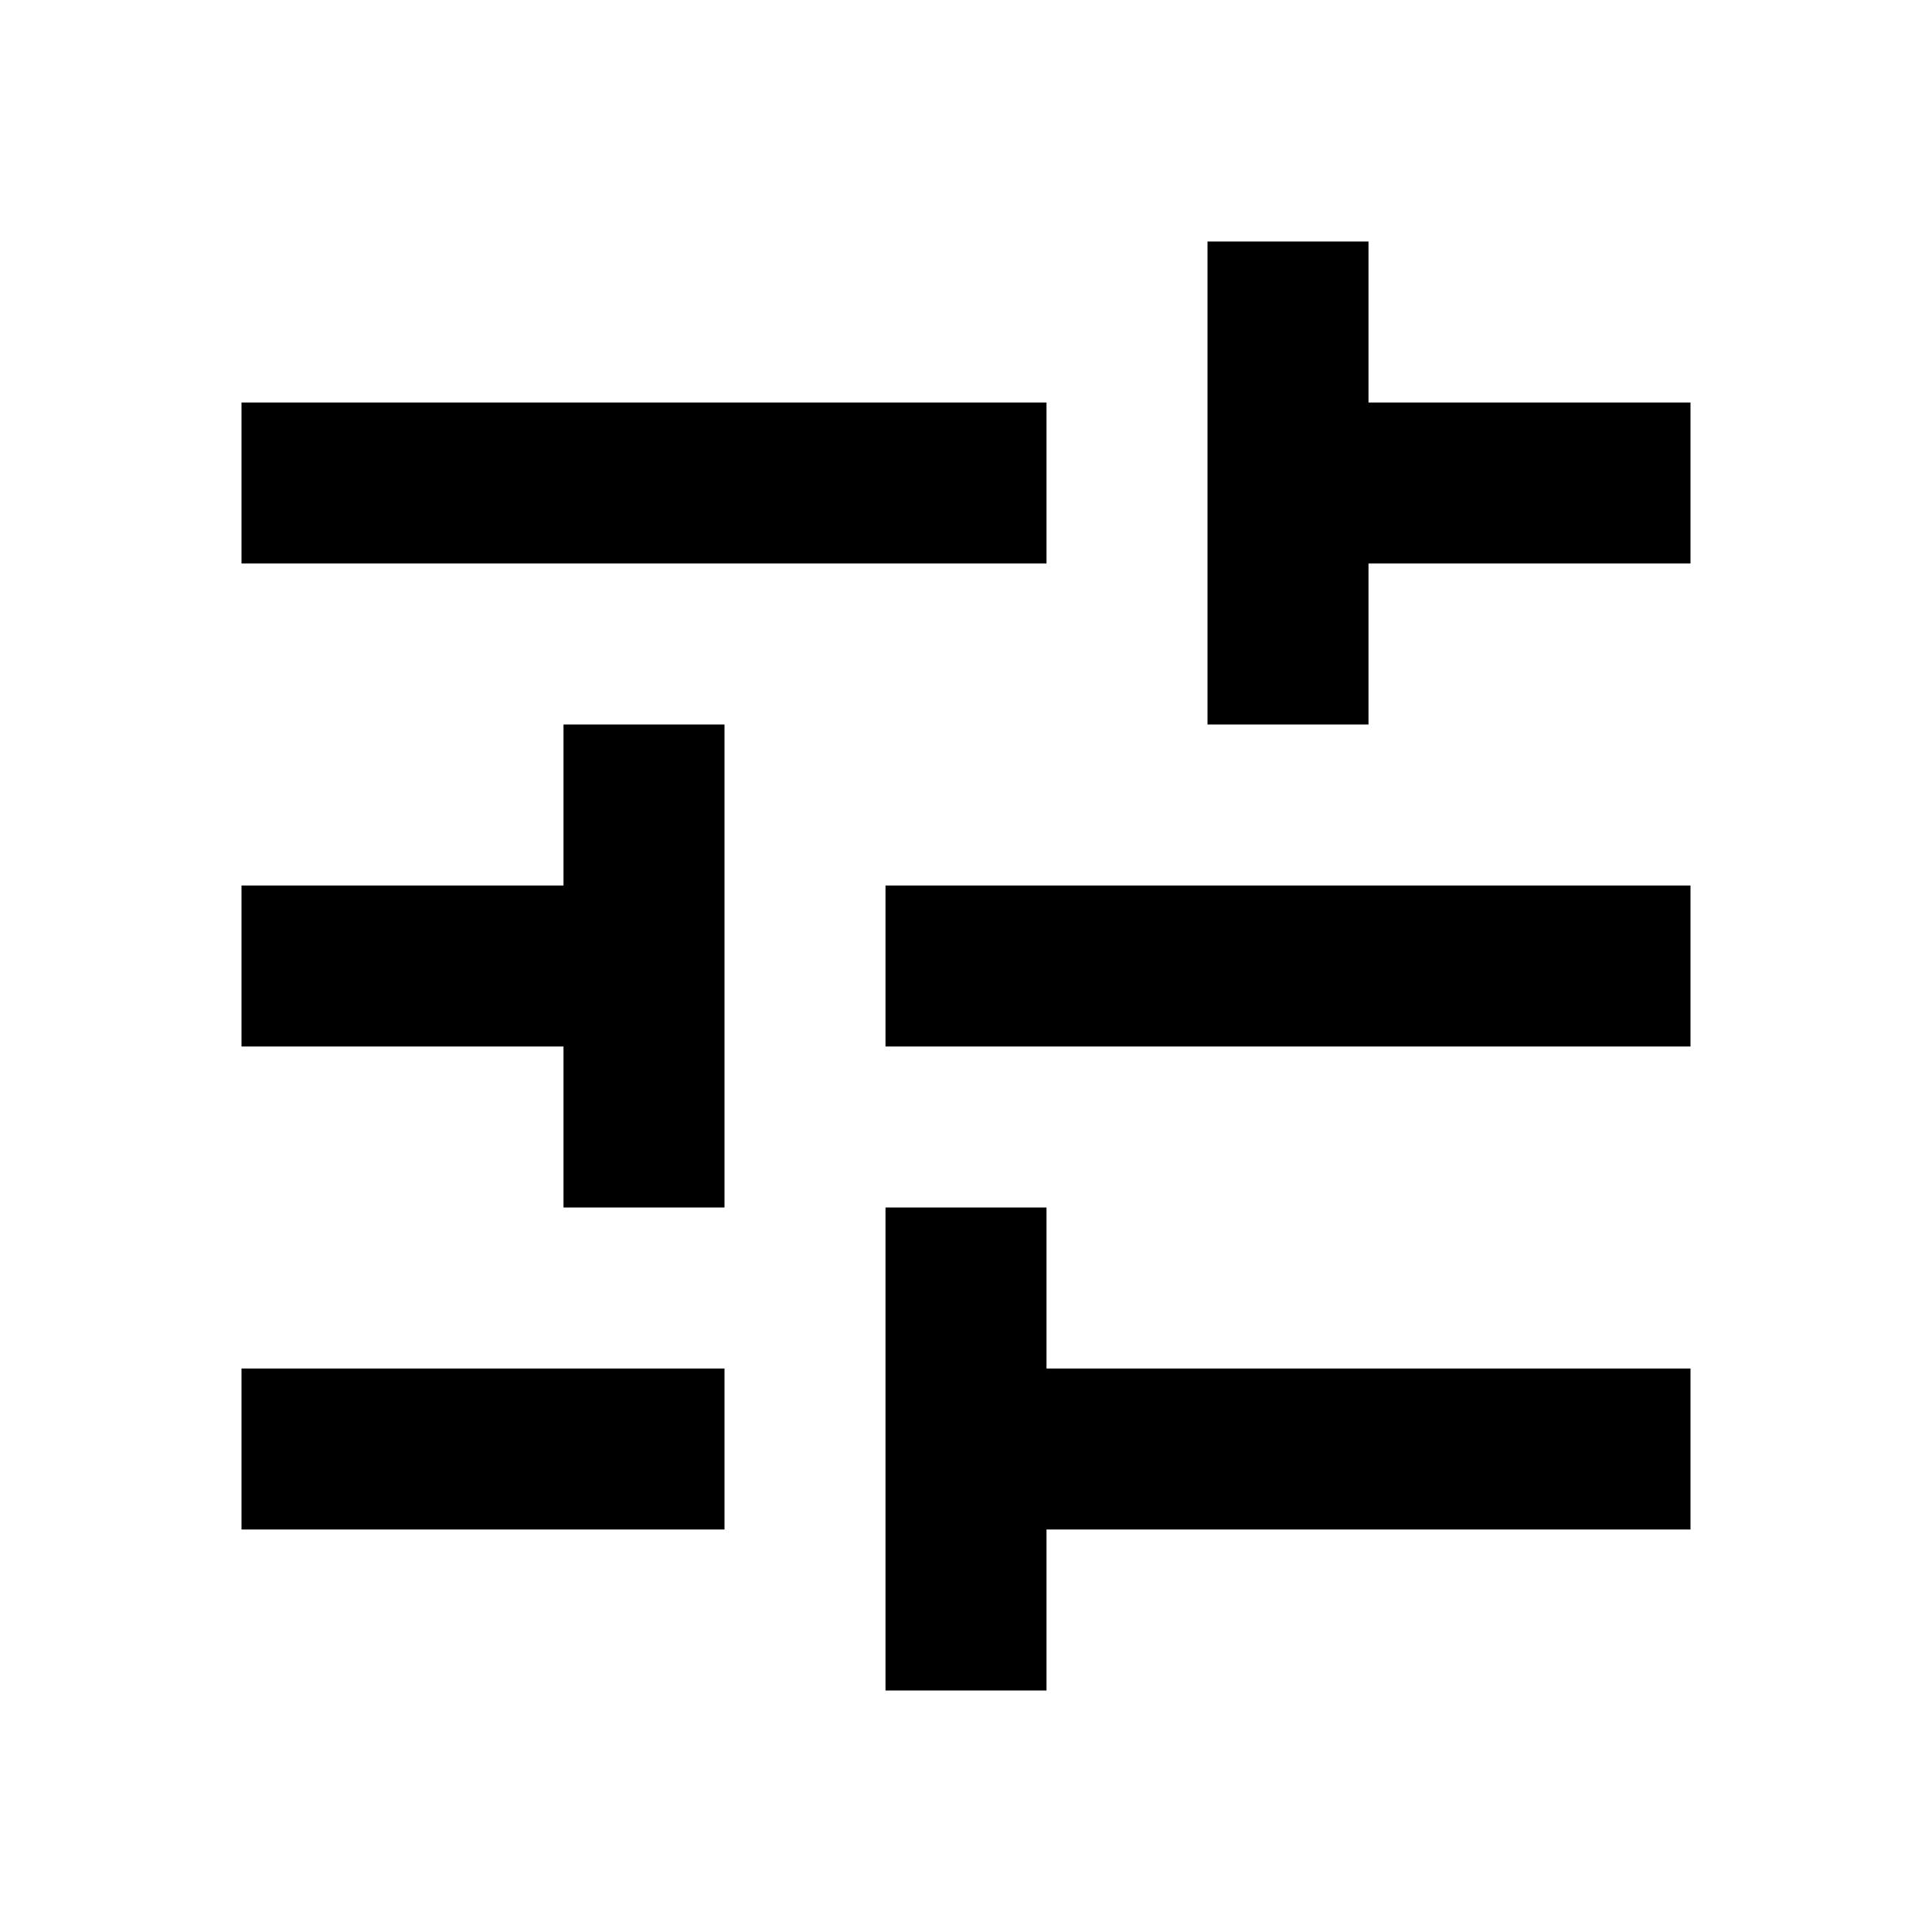
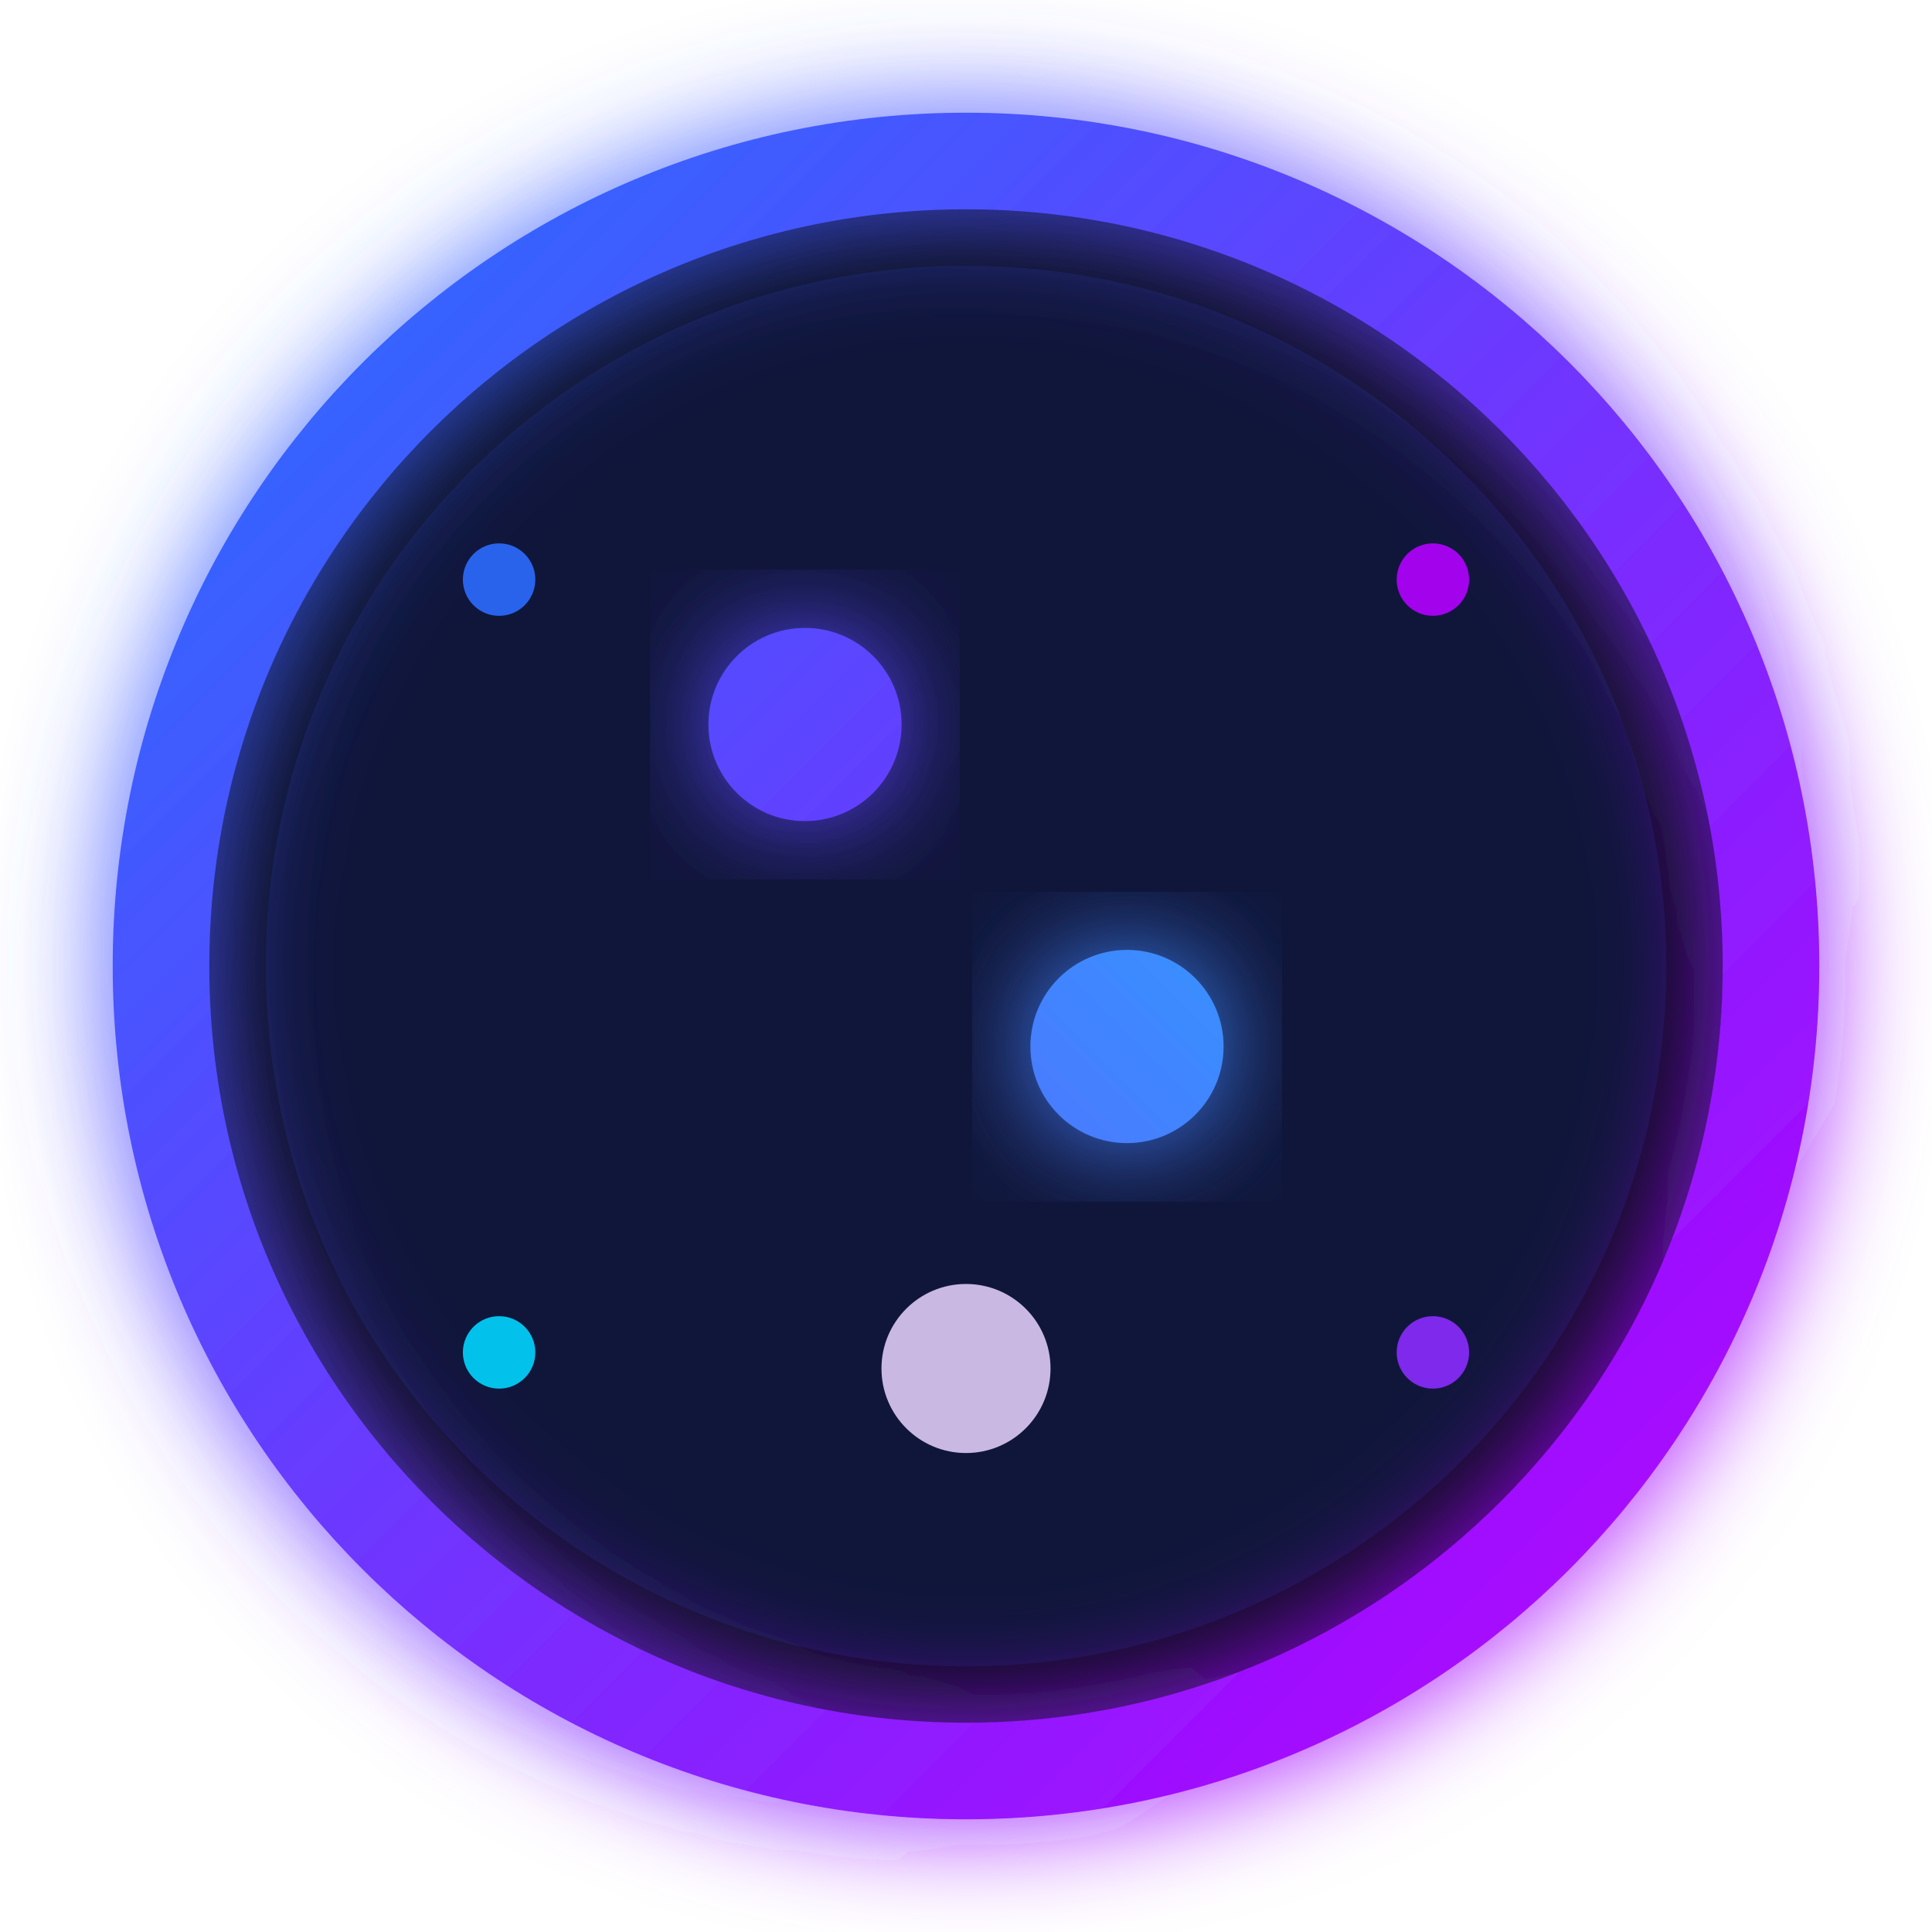
<svg xmlns="http://www.w3.org/2000/svg" width="24" height="24" viewBox="0 0 24 24">
-   <path fill="none" d="M0 0h24v24H0z" />
-   <path d="M3 17v2h6v-2H3zM3 5v2h10V5H3zm10 16v-2h8v-2h-8v-2h-2v6h2zM7 9v2H3v2h4v2h2V9H7zm14 4v-2H11v2h10zm-6-4h2V7h4V5h-4V3h-2v6z" />
+   <defs>
+     <linearGradient id="pb" x1="3" y1="3" x2="21" y2="21" gradientUnits="userSpaceOnUse">
+       <stop offset="0" stop-color="#2B6CFF" />
+       <stop offset="1" stop-color="#B200FF" />
+     </linearGradient>
+     <linearGradient id="pb2" x1="21" y1="3" x2="3" y2="21" gradientUnits="userSpaceOnUse">
+       <stop offset="0" stop-color="#00D5FF" />
+       <stop offset="1" stop-color="#8A2BFF" />
+     </linearGradient>
+     <filter id="softGlow" x="-30%" y="-30%" width="160%" height="160%">
+       <feGaussianBlur stdDeviation="0.7" result="b" />
+       <feMerge>
+         <feMergeNode in="b" />
+         <feMergeNode in="SourceGraphic" />
+       </feMerge>
+     </filter>
+   </defs>
+   <circle cx="12" cy="12" r="10" fill="#0B0E1C" />
+   <circle cx="12" cy="12" r="8.7" fill="#10163A" />
+   <circle cx="12" cy="12" r="10" fill="none" stroke="url(#pb)" stroke-width="1.2" filter="url(#softGlow)" />
+   <circle cx="6.2" cy="7.2" r="0.45" fill="#2B6CFF" opacity="0.9" />
+   <circle cx="17.8" cy="7.2" r="0.45" fill="#B200FF" opacity="0.9" />
+   <circle cx="6.2" cy="16.8" r="0.45" fill="#00D5FF" opacity="0.9" />
+   <circle cx="17.8" cy="16.8" r="0.45" fill="#8A2BFF" opacity="0.9" />
+   <path d="M8 9h8" stroke="url(#pb2)" stroke-width="1.6" stroke-linecap="round" filter="url(#softGlow)" />
+   <circle cx="10" cy="9" r="1.2" fill="url(#pb)" filter="url(#softGlow)" />
+   <path d="M7 13h10" stroke="url(#pb)" stroke-width="1.6" stroke-linecap="round" filter="url(#softGlow)" />
+   <circle cx="14" cy="13" r="1.2" fill="url(#pb2)" filter="url(#softGlow)" />
+   <path d="M9 17h6" stroke="url(#pb2)" stroke-width="1.6" stroke-linecap="round" opacity="0.95" filter="url(#softGlow)" />
+   <circle cx="12" cy="17" r="1.05" fill="#EAD6FF" opacity="0.85" />
</svg>
